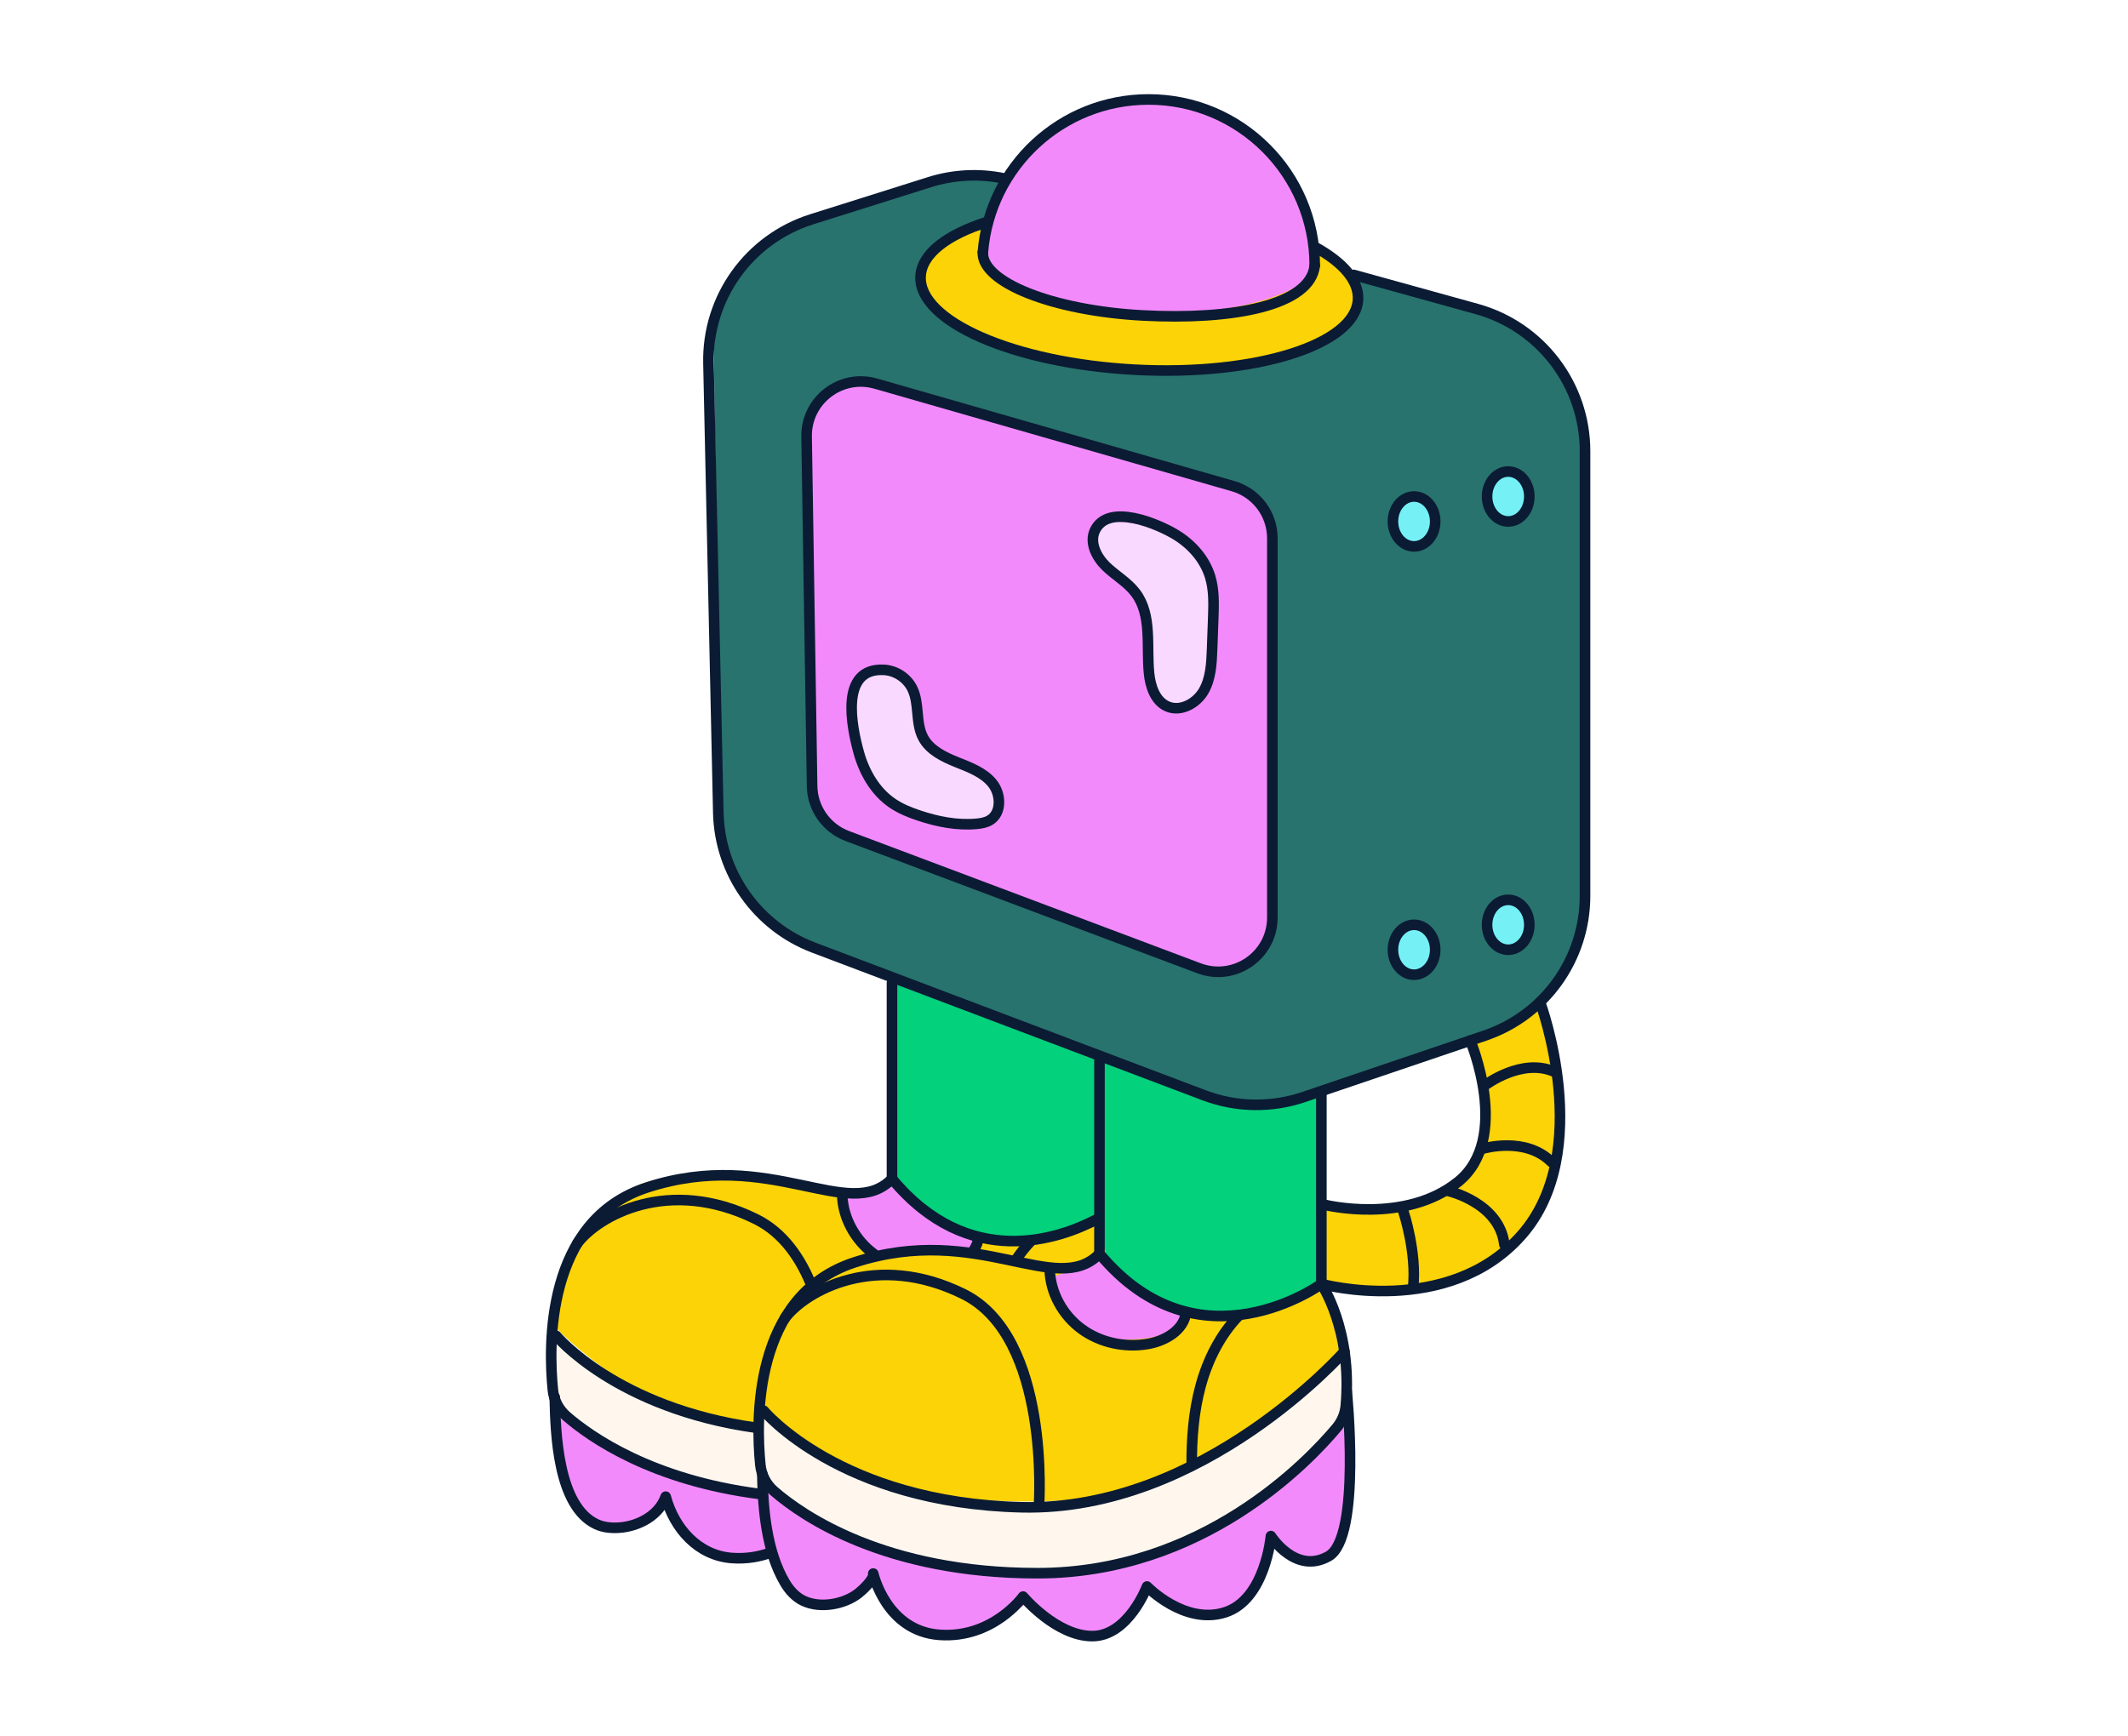
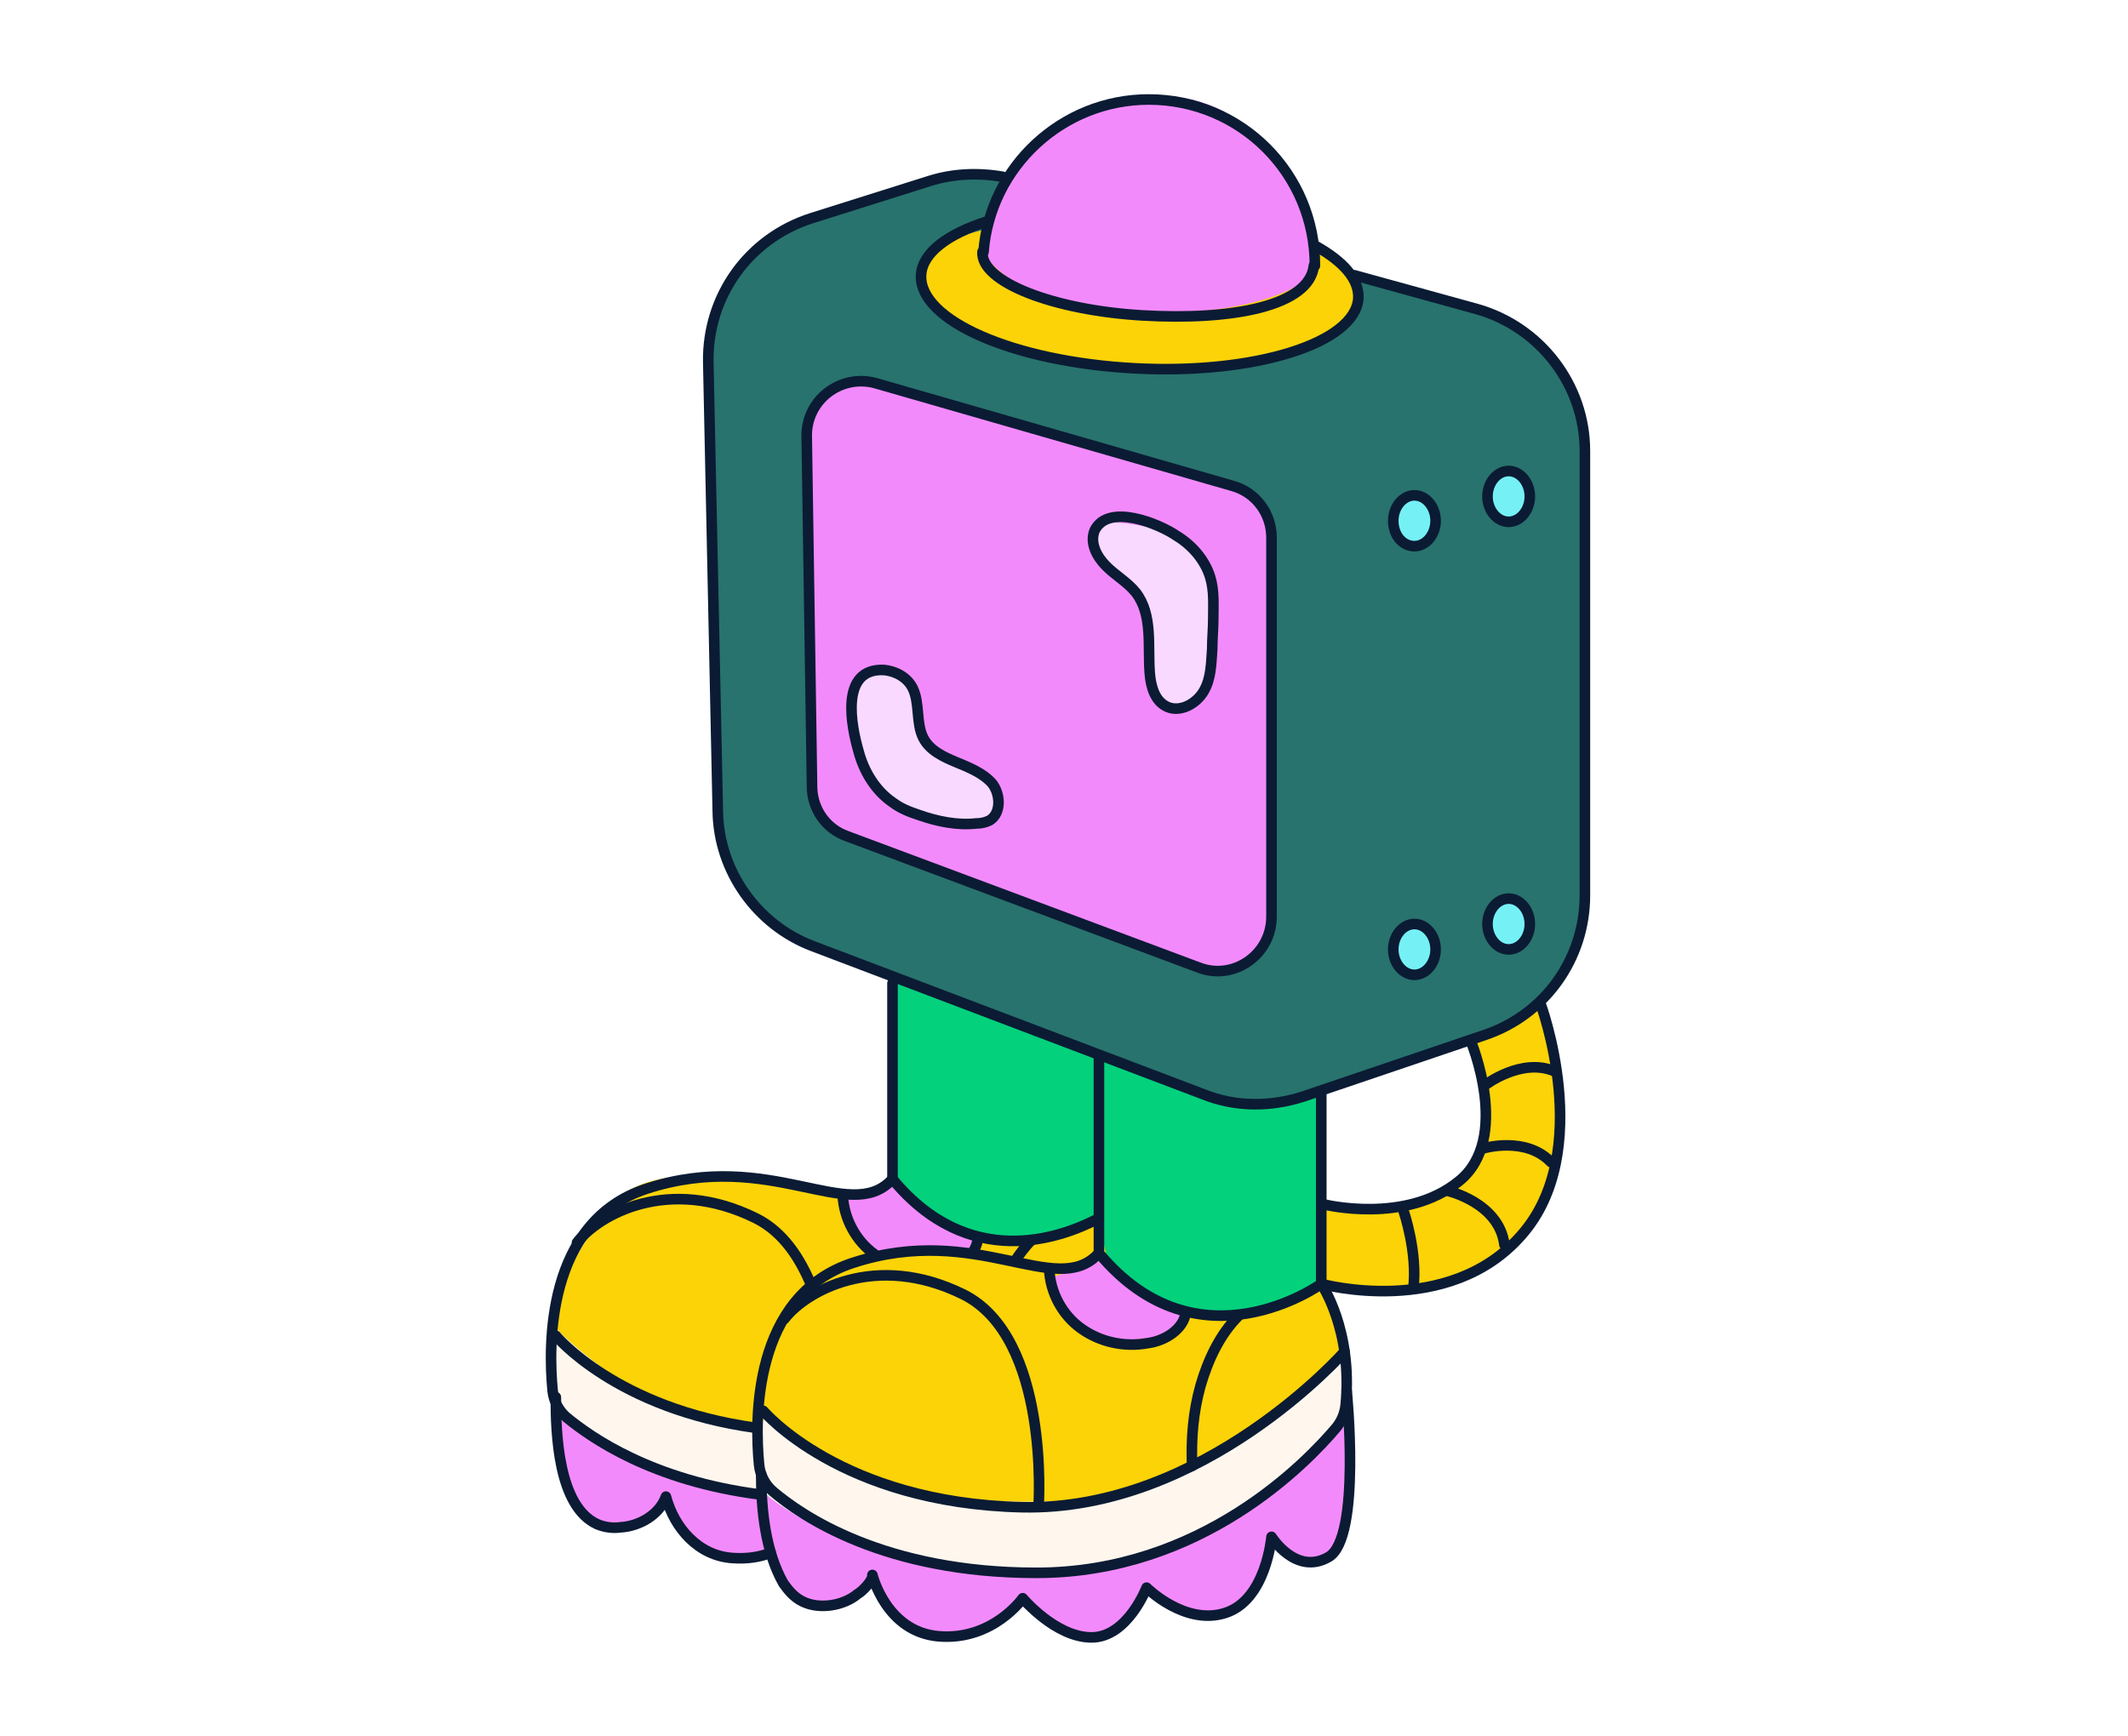
- <svg xmlns="http://www.w3.org/2000/svg" width="201" height="164" viewBox="0 0 201 164" fill="none">
-   <path d="M95.312 16.905L91.66 16.363L84.887 18.184L75.1 21.589C75.1 21.589 67.442 25.207 67.442 33.289C67.442 41.371 68.313 77.763 68.313 77.763C68.313 77.763 68.72 86.479 75.527 89.032C82.336 91.586 112.391 102.723 116.131 104.013C119.871 105.3 123.823 103.503 127.228 102.438C130.632 101.373 145.1 95.628 145.1 95.628C145.1 95.628 150.207 88.819 149.994 84.99C149.78 81.161 149.994 40.523 149.994 40.523C149.994 40.523 146.861 31.297 141.726 29.711C135.557 28.646 95.315 16.909 95.315 16.909L95.312 16.905Z" fill="#28736D" />
-   <path d="M98.055 21.161C98.055 21.161 88.267 20.948 87.203 25.628C86.138 30.308 96.99 35.629 112.733 34.778C128.476 33.926 129.095 28.689 128.476 27.33C127.856 25.972 124.009 23.288 124.009 23.288L98.052 21.161H98.055Z" fill="#FBD307" />
-   <path d="M92.951 24.139C92.951 24.139 96.356 29.884 109.334 29.671C122.313 29.457 124.694 25.311 124.439 25.204C124.184 25.094 122.099 9.461 109.972 9.248C97.844 9.034 92.951 19.673 92.951 24.142V24.139Z" fill="#F38AFB" />
-   <path d="M76.78 74.138C76.78 74.138 76.356 77.116 80.823 79.031C85.29 80.947 114.796 92 114.796 92C114.796 92 120.183 90.945 120.183 86.689V49.669C120.183 49.669 119.118 47.116 116.14 45.841C113.163 44.565 81.036 36.053 81.036 36.053C81.036 36.053 76.356 36.83 76.356 41.371C76.356 44.986 76.78 74.135 76.78 74.135V74.138Z" fill="#F38AFB" />
-   <path d="M108.693 63.713C108.693 63.713 108.693 66.691 111.033 66.691C113.373 66.691 114.812 64.404 114.652 62.861C114.492 61.316 114.438 55.628 114.438 55.628C114.438 55.628 114.014 50.734 109.545 49.883C105.078 49.032 103.586 49.032 103.376 50.307C103.162 51.582 104.227 53.498 105.292 54.136C106.356 54.774 109.334 58.392 108.696 63.71L108.693 63.713Z" fill="#F9D9FF" />
-   <path d="M94.65 75.413C94.65 75.413 93.852 72.877 92.096 72.436C90.344 71.993 87.203 70.095 87.203 70.095L86.321 64.86C86.321 64.86 83.798 62.224 82.095 63.289C80.393 64.353 80.179 67.118 80.179 67.118C80.179 67.118 80.811 74.209 83.798 75.627C86.781 77.044 89.329 77.543 89.329 77.543C89.329 77.543 93.905 78.961 94.329 75.983L94.65 75.413Z" fill="#F9D9FF" />
-   <path d="M133.372 51.372C134.547 51.372 135.499 50.372 135.499 49.139C135.499 47.905 134.547 46.905 133.372 46.905C132.198 46.905 131.246 47.905 131.246 49.139C131.246 50.372 132.198 51.372 133.372 51.372Z" fill="#75F1F6" />
-   <path d="M142.457 49.142C143.631 49.142 144.583 48.142 144.583 46.908C144.583 45.675 143.631 44.675 142.457 44.675C141.282 44.675 140.33 45.675 140.33 46.908C140.33 48.142 141.282 49.142 142.457 49.142Z" fill="#75F1F6" />
-   <path d="M133.372 91.838C134.547 91.838 135.499 90.838 135.499 89.605C135.499 88.371 134.547 87.372 133.372 87.372C132.198 87.372 131.246 88.371 131.246 89.605C131.246 90.838 132.198 91.838 133.372 91.838Z" fill="#75F1F6" />
-   <path d="M142.457 89.608C143.631 89.608 144.583 88.608 144.583 87.374C144.583 86.141 143.631 85.141 142.457 85.141C141.282 85.141 140.33 86.141 140.33 87.374C140.33 88.608 141.282 89.608 142.457 89.608Z" fill="#75F1F6" />
-   <path d="M84.225 92.434V112.219L93.161 120.091C93.161 120.091 110.82 126.473 116.779 125.409C122.737 124.344 124.863 121.153 124.863 121.153V103.067C124.863 103.067 121.886 104.769 118.267 104.342C114.649 103.918 84.225 92.428 84.225 92.428V92.434Z" fill="#03D17C" />
-   <path d="M139.117 98.179C139.117 98.179 143.271 108.462 136.152 112.912C130.407 115.038 125.077 113.711 125.077 113.711V121.81C125.077 121.81 137.912 123.127 142.381 117.806C148.165 112.912 148.61 104.013 145.496 95.115C145.496 95.115 140.823 98.179 139.12 98.179H139.117Z" fill="#FBD307" />
-   <path d="M103.747 115.093C103.747 115.093 98.482 117.647 94.333 117.009C90.184 116.372 84.228 112.223 84.228 112.223C84.228 112.223 79.014 113.02 76.621 112.383C74.227 111.745 62.011 109.209 58.271 113.341C54.531 117.472 52.686 121.479 52.366 125.308C52.366 125.308 61.142 134.722 71.514 134.404L72.789 133.927C72.789 133.927 79.649 142.065 96.406 142.225C113.16 142.385 124.97 130.098 126.566 127.864L125.077 121.162C125.077 121.162 118.448 124.991 115.236 124.513C112.024 124.033 106.781 121.642 106.781 121.642L104.547 118.928L103.75 115.099L103.747 115.093Z" fill="#FBD307" />
-   <path d="M71.514 134.401C71.514 134.401 58.164 133.283 52.366 125.305L52.526 132.859C52.526 132.859 63.802 140.944 72.101 141.368L75.506 142.433C75.506 142.433 85.931 148.815 95.291 148.815C104.651 148.815 123.375 142.646 127.417 134.348L126.566 127.858C126.566 127.858 114.652 140.517 102.949 141.581C91.248 142.646 78.377 140.73 72.789 133.923L71.514 134.401V134.401Z" fill="#FFF7ED" />
-   <path d="M52.526 132.859C52.526 132.859 52.686 143.815 56.835 144.135C60.984 144.455 63.058 142.062 63.058 142.062C63.058 142.062 65.771 146.529 68.482 146.849C71.196 147.169 72.791 147.009 72.791 147.009C72.791 147.009 73.91 151.318 76.62 151.476C79.334 151.636 82.205 149.402 82.205 149.402C82.205 149.402 85.557 154.51 88.908 154.667C92.259 154.827 96.726 151.636 96.726 151.636C96.726 151.636 101.279 155.052 103.673 154.735C106.066 154.417 108.213 150.04 108.213 150.04C108.213 150.04 111.573 153.009 115.233 152.434C118.893 151.858 120.18 145.574 120.18 145.574C120.18 145.574 122.573 147.647 124.489 147.329C126.405 147.009 128.144 143.612 127.254 133.823C127.254 133.823 115.598 148.059 99.582 148.581C83.567 149.103 73.886 142.249 72.035 140.46C71.365 142.51 56.034 137.542 52.523 132.862L52.526 132.859Z" fill="#F38AFB" />
-   <path d="M99.28 120.678C99.28 120.678 100.555 125.625 103.589 126.263C106.62 126.901 110.93 126.583 111.888 124.507C111.888 124.507 105.983 120.678 104.547 118.922L99.283 120.678H99.28Z" fill="#F38AFB" />
-   <path d="M79.812 112.7C79.812 112.7 79.934 116.487 81.675 117.967C81.924 118.178 81.874 117.899 82.523 118.442C84.899 118.308 91.779 118.282 91.779 118.282C91.779 118.282 93.775 117.122 91.779 116.526C88.588 116.229 84.122 111.419 84.122 111.419C84.122 111.419 81.728 113.014 79.812 112.694V112.7Z" fill="#F38AFB" />
-   <path d="M127.859 25.972L139.488 29.193C145.533 30.866 149.714 36.368 149.714 42.637V84.634C149.714 90.613 145.906 95.925 140.244 97.847L123.149 103.645C120.085 104.683 116.758 104.627 113.733 103.482L76.858 89.531C71.537 87.517 67.972 82.475 67.848 76.786L66.919 34.327C66.783 28.125 70.757 22.582 76.674 20.717L87.796 17.211C90.041 16.502 92.423 16.378 94.718 16.834" stroke="#0B1B34" stroke-width="1" stroke-linecap="round" stroke-linejoin="round" />
-   <path d="M93.298 20.948C89.484 22.149 87.069 23.959 86.954 26.094C86.725 30.365 95.789 34.321 107.199 34.929C118.608 35.537 128.043 32.569 128.271 28.298C128.366 26.512 126.839 24.783 124.196 23.33" stroke="#0B1B34" stroke-width="1" stroke-linecap="round" stroke-linejoin="round" />
-   <path d="M92.835 23.825C92.684 26.672 99.443 29.35 107.931 29.804C116.42 30.258 123.781 28.87 124.181 25.094" stroke="#0B1B34" stroke-width="1" stroke-linecap="round" stroke-linejoin="round" />
-   <path d="M124.184 25.094C124.184 16.425 117.155 9.396 108.486 9.396C100.244 9.396 93.484 15.749 92.838 23.825" stroke="#0B1B34" stroke-width="1" stroke-linecap="round" stroke-linejoin="round" />
-   <path d="M82.728 36.246L116.473 45.932C118.668 46.564 120.18 48.572 120.18 50.856V86.689C120.18 90.269 116.604 92.743 113.255 91.482L80.026 78.984C78.056 78.243 76.74 76.374 76.707 74.271L76.188 41.249C76.135 37.812 79.418 35.297 82.722 36.246H82.728Z" stroke="#0B1B34" stroke-width="1" stroke-linecap="round" stroke-linejoin="round" />
-   <path d="M124.81 103.209V121.31C124.81 121.31 113.24 129.748 103.85 118.451V99.941" stroke="#0B1B34" stroke-width="1" stroke-linecap="round" stroke-linejoin="round" />
-   <path d="M124.81 121.31C124.81 121.31 127.761 125.613 127.117 132.817C127.049 133.583 126.741 134.306 126.248 134.896C123.546 138.123 113.549 148.634 97.996 148.634C83.617 148.634 75.826 143.236 73.115 140.887C72.382 140.253 71.917 139.366 71.819 138.402C71.404 134.282 71.086 122.401 80.713 119.269C92.42 115.458 99.769 122.671 103.85 118.454" stroke="#0B1B34" stroke-width="1" stroke-linecap="round" stroke-linejoin="round" />
-   <path d="M126.987 127.686C126.987 127.686 113.649 142.812 96.501 142.406C79.352 141.997 72.139 133.286 72.139 133.286" stroke="#0B1B34" stroke-width="1" stroke-linecap="round" stroke-linejoin="round" />
-   <path d="M98.135 142.269C98.135 142.269 99.271 126.349 91.014 122.265C82.757 118.181 76.122 121.93 74.132 124.545" stroke="#0B1B34" stroke-width="1" stroke-linecap="round" stroke-linejoin="round" />
-   <path d="M117.03 124.273C115.26 126.103 114.085 128.452 113.412 130.908C112.739 133.363 112.549 135.926 112.564 138.473" stroke="#0B1B34" stroke-width="1" stroke-linecap="round" stroke-linejoin="round" />
-   <path d="M112.024 124.029C111.811 125.678 110.058 126.693 108.418 126.975C106.253 127.345 103.933 126.862 102.16 125.563C100.386 124.267 99.212 122.152 99.149 119.954" stroke="#0B1B34" stroke-width="1" stroke-linecap="round" stroke-linejoin="round" />
-   <path d="M84.252 111.374V92.865" stroke="#0B1B34" stroke-width="1" stroke-linecap="round" stroke-linejoin="round" />
-   <path d="M103.601 115.197C100.101 117.036 91.524 120.121 84.252 111.374" stroke="#0B1B34" stroke-width="1" stroke-linecap="round" stroke-linejoin="round" />
-   <path d="M71.801 141.154C61.581 139.858 55.777 135.771 53.517 133.811C52.784 133.176 52.318 132.29 52.221 131.326C51.805 127.206 51.488 115.325 61.115 112.193C72.821 108.382 80.171 115.595 84.252 111.377" stroke="#0B1B34" stroke-width="1" stroke-linecap="round" stroke-linejoin="round" />
-   <path d="M71.416 134.89C58.2 133.046 52.538 126.209 52.538 126.209" stroke="#0B1B34" stroke-width="1" stroke-linecap="round" stroke-linejoin="round" />
-   <path d="M76.724 121.636C75.656 118.896 73.993 116.464 71.412 115.185C63.155 111.101 56.521 114.85 54.531 117.466" stroke="#0B1B34" stroke-width="1" stroke-linecap="round" stroke-linejoin="round" />
-   <path d="M97.432 117.196C96.854 117.795 96.338 118.447 95.884 119.144" stroke="#0B1B34" stroke-width="1" stroke-linecap="round" stroke-linejoin="round" />
-   <path d="M82.559 118.486C80.785 117.19 79.611 115.076 79.548 112.878" stroke="#0B1B34" stroke-width="1" stroke-linecap="round" stroke-linejoin="round" />
-   <path d="M92.426 116.95C92.373 117.362 92.221 117.736 92.002 118.065" stroke="#0B1B34" stroke-width="1" stroke-linecap="round" stroke-linejoin="round" />
-   <path d="M127.2 131.379C127.2 131.379 128.618 145.262 125.489 147.033C122.36 148.803 120.044 145.129 120.044 145.129C120.044 145.129 119.519 151.14 115.69 152.342C111.858 153.543 108.34 149.892 108.34 149.892C108.34 149.892 106.576 154.578 103.171 154.578C99.766 154.578 96.634 150.844 96.634 150.844C96.634 150.844 93.802 154.812 88.754 154.462C83.706 154.112 82.487 148.694 82.481 148.667C82.603 149.201 81.437 150.254 81.108 150.512C79.764 151.582 77.495 151.989 75.912 151.253C75.152 150.9 74.565 150.251 74.141 149.53C72.403 146.579 72.068 142.634 72.003 139.274" stroke="#0B1B34" stroke-width="1" stroke-linecap="round" stroke-linejoin="round" />
-   <path d="M72.759 146.701C71.73 147.074 70.523 147.297 69.155 147.202C65.928 146.976 63.68 144.387 62.877 141.404C62.263 143.147 60.373 144.186 58.529 144.328C57.784 144.387 57.013 144.322 56.337 144.008C52.686 142.308 52.469 135.436 52.401 132.014" stroke="#0B1B34" stroke-width="1" stroke-linecap="round" stroke-linejoin="round" />
-   <path d="M145.497 94.769C145.497 94.769 150.669 108.788 143.726 116.68C136.783 124.572 124.807 121.307 124.807 121.307" stroke="#0B1B34" stroke-width="1" stroke-linecap="round" stroke-linejoin="round" />
-   <path d="M138.874 98.309C138.874 98.309 142.777 107.563 137.741 111.644C132.705 115.728 125.083 113.821 125.083 113.821" stroke="#0B1B34" stroke-width="1" stroke-linecap="round" stroke-linejoin="round" />
-   <path d="M136.742 112.507C136.742 112.507 141.641 113.596 142.095 117.588" stroke="#0B1B34" stroke-width="1" stroke-linecap="round" stroke-linejoin="round" />
-   <path d="M140.099 108.515C140.099 108.515 144.091 107.335 146.541 109.784" stroke="#0B1B34" stroke-width="1" stroke-linecap="round" stroke-linejoin="round" />
-   <path d="M140.28 102.527C140.28 102.527 143.729 99.896 146.814 101.258" stroke="#0B1B34" stroke-width="1" stroke-linecap="round" stroke-linejoin="round" />
-   <path d="M132.569 114.503C132.569 114.503 133.838 118.314 133.476 121.672" stroke="#0B1B34" stroke-width="1" stroke-linecap="round" stroke-linejoin="round" />
-   <path d="M111.149 50.574C112.603 51.479 113.807 52.852 114.305 54.492C114.688 55.75 114.643 57.093 114.596 58.407C114.56 59.377 114.524 60.35 114.489 61.32C114.438 62.678 114.373 64.099 113.694 65.279C113.015 66.46 111.514 67.284 110.268 66.744C109.109 66.243 108.652 64.843 108.53 63.586C108.281 60.999 108.827 58.105 107.27 56.026C106.514 55.017 105.372 54.383 104.467 53.508C103.563 52.633 102.883 51.271 103.414 50.129C104.663 47.454 109.456 49.518 111.152 50.574H111.149Z" stroke="#0B1B34" stroke-width="1" stroke-linecap="round" stroke-linejoin="round" />
-   <path d="M83.504 63.289C84.608 63.351 85.658 64.036 86.156 65.027C86.88 66.465 86.441 68.286 87.2 69.707C87.826 70.873 89.113 71.501 90.344 71.997C91.572 72.489 92.888 72.967 93.725 73.99C94.564 75.016 94.635 76.796 93.508 77.487C93.126 77.721 92.669 77.798 92.221 77.837C90.385 78 88.534 77.629 86.785 77.045C85.916 76.754 85.056 76.407 84.296 75.891C82.671 74.785 81.63 72.972 81.108 71.077C80.426 68.607 79.296 63.055 83.504 63.289V63.289Z" stroke="#0B1B34" stroke-width="1" stroke-linecap="round" stroke-linejoin="round" />
-   <path d="M142.457 89.732C143.559 89.732 144.453 88.676 144.453 87.374C144.453 86.072 143.559 85.016 142.457 85.016C141.354 85.016 140.461 86.072 140.461 87.374C140.461 88.676 141.354 89.732 142.457 89.732Z" stroke="#0B1B34" stroke-width="1" stroke-linecap="round" stroke-linejoin="round" />
-   <path d="M133.565 92.09C134.668 92.09 135.562 91.034 135.562 89.732C135.562 88.43 134.668 87.374 133.565 87.374C132.463 87.374 131.569 88.43 131.569 89.732C131.569 91.034 132.463 92.09 133.565 92.09Z" stroke="#0B1B34" stroke-width="1" stroke-linecap="round" stroke-linejoin="round" />
-   <path d="M142.457 49.266C143.559 49.266 144.453 48.211 144.453 46.908C144.453 45.606 143.559 44.55 142.457 44.55C141.354 44.55 140.461 45.606 140.461 46.908C140.461 48.211 141.354 49.266 142.457 49.266Z" stroke="#0B1B34" stroke-width="1" stroke-linecap="round" stroke-linejoin="round" />
-   <path d="M133.565 51.624C134.668 51.624 135.562 50.568 135.562 49.266C135.562 47.964 134.668 46.908 133.565 46.908C132.463 46.908 131.569 47.964 131.569 49.266C131.569 50.568 132.463 51.624 133.565 51.624Z" stroke="#0B1B34" stroke-width="1" stroke-linecap="round" stroke-linejoin="round" />
+ <svg xmlns="http://www.w3.org/2000/svg" version="1.1" id="Layer_1" x="0px" y="0px" viewBox="0 0 201 164" style="enable-background:new 0 0 201 164;" xml:space="preserve">
+   <style type="text/css">
+ 	.st0{fill:#28736D;}
+ 	.st1{fill:#FBD307;}
+ 	.st2{fill:#F38AFB;}
+ 	.st3{fill:#F9D9FF;}
+ 	.st4{fill:#75F1F6;}
+ 	.st5{fill:#03D17C;}
+ 	.st6{fill:#FFF7ED;}
+ 	.st7{fill:none;stroke:#0B1B34;stroke-width:1;stroke-linecap:round;stroke-linejoin:round;}
+ </style>
+   <path class="st0" d="M95.3,16.9l-3.7-0.5l-6.8,1.8l-9.8,3.4c0,0-7.7,3.6-7.7,11.7c0,8.1,0.9,44.5,0.9,44.5s0.4,8.7,7.2,11.3  c6.8,2.6,36.9,13.7,40.6,15c3.7,1.3,7.7-0.5,11.1-1.6c3.4-1.1,17.9-6.8,17.9-6.8s5.1-6.8,4.9-10.6c-0.2-3.8,0-44.5,0-44.5  s-3.1-9.2-8.3-10.8C135.6,28.6,95.3,16.9,95.3,16.9L95.3,16.9z" />
+   <path class="st1" d="M98.1,21.2c0,0-9.8-0.2-10.9,4.5c-1.1,4.7,9.8,10,25.5,9.1c15.7-0.9,16.4-6.1,15.7-7.4c-0.6-1.4-4.5-4-4.5-4  L98.1,21.2L98.1,21.2z" />
+   <path class="st2" d="M93,24.1c0,0,3.4,5.7,16.4,5.5c13-0.2,15.4-4.4,15.1-4.5c-0.3-0.1-2.3-15.7-14.5-16C97.8,9,93,19.7,93,24.1  L93,24.1z" />
+   <path class="st2" d="M76.8,74.1c0,0-0.4,3,4,4.9s34,13,34,13s5.4-1.1,5.4-5.3v-37c0,0-1.1-2.6-4-3.8c-3-1.3-35.1-9.8-35.1-9.8  s-4.7,0.8-4.7,5.3C76.4,45,76.8,74.1,76.8,74.1L76.8,74.1z" />
+   <path class="st3" d="M108.7,63.7c0,0,0,3,2.3,3c2.3,0,3.8-2.3,3.6-3.8c-0.2-1.5-0.2-7.2-0.2-7.2s-0.4-4.9-4.9-5.7  c-4.5-0.9-6-0.9-6.2,0.4c-0.2,1.3,0.9,3.2,1.9,3.8C106.4,54.8,109.3,58.4,108.7,63.7L108.7,63.7z" />
+   <path class="st3" d="M94.6,75.4c0,0-0.8-2.5-2.6-3c-1.8-0.4-4.9-2.3-4.9-2.3l-0.9-5.2c0,0-2.5-2.6-4.2-1.6c-1.7,1.1-1.9,3.8-1.9,3.8  s0.6,7.1,3.6,8.5c3,1.4,5.5,1.9,5.5,1.9s4.6,1.4,5-1.6L94.6,75.4z" />
+   <path class="st4" d="M133.4,51.4c1.2,0,2.1-1,2.1-2.2c0-1.2-1-2.2-2.1-2.2c-1.2,0-2.1,1-2.1,2.2C131.2,50.4,132.2,51.4,133.4,51.4z" />
+   <path class="st4" d="M142.5,49.1c1.2,0,2.1-1,2.1-2.2c0-1.2-1-2.2-2.1-2.2c-1.2,0-2.1,1-2.1,2.2C140.3,48.1,141.3,49.1,142.5,49.1z" />
+   <path class="st4" d="M133.4,91.8c1.2,0,2.1-1,2.1-2.2c0-1.2-1-2.2-2.1-2.2c-1.2,0-2.1,1-2.1,2.2C131.2,90.8,132.2,91.8,133.4,91.8z" />
+   <path class="st4" d="M142.5,89.6c1.2,0,2.1-1,2.1-2.2c0-1.2-1-2.2-2.1-2.2c-1.2,0-2.1,1-2.1,2.2C140.3,88.6,141.3,89.6,142.5,89.6z" />
+   <path class="st5" d="M84.2,92.4v19.8l8.9,7.9c0,0,17.7,6.4,23.6,5.3c6-1.1,8.1-4.3,8.1-4.3v-18.1c0,0-3,1.7-6.6,1.3  C114.6,103.9,84.2,92.4,84.2,92.4L84.2,92.4z" />
+   <path class="st1" d="M139.1,98.2c0,0,4.2,10.3-3,14.7c-5.7,2.1-11.1,0.8-11.1,0.8v8.1c0,0,12.8,1.3,17.3-4  c5.8-4.9,6.2-13.8,3.1-22.7C145.5,95.1,140.8,98.2,139.1,98.2L139.1,98.2z" />
+   <path class="st1" d="M103.7,115.1c0,0-5.3,2.6-9.4,1.9c-4.1-0.6-10.1-4.8-10.1-4.8s-5.2,0.8-7.6,0.2c-2.4-0.6-14.6-3.2-18.3,1  c-3.7,4.1-5.6,8.1-5.9,12c0,0,8.8,9.4,19.1,9.1l1.3-0.5c0,0,6.9,8.1,23.6,8.3c16.8,0.2,28.6-12.1,30.2-14.4l-1.5-6.7  c0,0-6.6,3.8-9.8,3.4c-3.2-0.5-8.5-2.9-8.5-2.9l-2.2-2.7L103.7,115.1L103.7,115.1z" />
+   <path class="st6" d="M71.5,134.4c0,0-13.3-1.1-19.1-9.1l0.2,7.6c0,0,11.3,8.1,19.6,8.5l3.4,1.1c0,0,10.4,6.4,19.8,6.4  c9.4,0,28.1-6.2,32.1-14.5l-0.9-6.5c0,0-11.9,12.7-23.6,13.7c-11.7,1.1-24.6-0.9-30.2-7.7L71.5,134.4z" />
+   <path class="st2" d="M52.5,132.9c0,0,0.2,11,4.3,11.3c4.1,0.3,6.2-2.1,6.2-2.1s2.7,4.5,5.4,4.8c2.7,0.3,4.3,0.2,4.3,0.2  s1.1,4.3,3.8,4.5c2.7,0.2,5.6-2.1,5.6-2.1s3.4,5.1,6.7,5.3c3.4,0.2,7.8-3,7.8-3s4.6,3.4,6.9,3.1c2.4-0.3,4.5-4.7,4.5-4.7  s3.4,3,7,2.4c3.7-0.6,4.9-6.9,4.9-6.9s2.4,2.1,4.3,1.8c1.9-0.3,3.7-3.7,2.8-13.5c0,0-11.7,14.2-27.7,14.8c-16,0.5-25.7-6.3-27.5-8.1  C71.4,142.5,56,137.5,52.5,132.9L52.5,132.9z" />
+   <path class="st2" d="M99.3,120.7c0,0,1.3,4.9,4.3,5.6c3,0.6,7.3,0.3,8.3-1.8c0,0-5.9-3.8-7.3-5.6L99.3,120.7L99.3,120.7z" />
+   <path class="st2" d="M79.8,112.7c0,0,0.1,3.8,1.9,5.3c0.2,0.2,0.2-0.1,0.8,0.5c2.4-0.1,9.3-0.2,9.3-0.2s2-1.2,0-1.8  c-3.2-0.3-7.7-5.1-7.7-5.1S81.7,113,79.8,112.7L79.8,112.7z" />
+   <path class="st7" d="M127.9,26l11.6,3.2c6,1.7,10.2,7.2,10.2,13.4v42c0,6-3.8,11.3-9.5,13.2l-17.1,5.8c-3.1,1-6.4,1-9.4-0.2  l-36.9-14c-5.3-2-8.9-7.1-9-12.7l-0.9-42.5c-0.1-6.2,3.8-11.7,9.8-13.6l11.1-3.5c2.2-0.7,4.6-0.8,6.9-0.4" />
+   <path class="st7" d="M93.3,20.9c-3.8,1.2-6.2,3-6.3,5.1c-0.2,4.3,8.8,8.2,20.2,8.8c11.4,0.6,20.8-2.4,21.1-6.6  c0.1-1.8-1.4-3.5-4.1-5" />
+   <path class="st7" d="M92.8,23.8c-0.2,2.8,6.6,5.5,15.1,6c8.5,0.5,15.8-0.9,16.2-4.7" />
+   <path class="st7" d="M124.2,25.1c0-8.7-7-15.7-15.7-15.7c-8.2,0-15,6.4-15.6,14.4" />
+   <path class="st7" d="M82.7,36.2l33.7,9.7c2.2,0.6,3.7,2.6,3.7,4.9v35.8c0,3.6-3.6,6.1-6.9,4.8L80,79c-2-0.7-3.3-2.6-3.3-4.7l-0.5-33  C76.1,37.8,79.4,35.3,82.7,36.2L82.7,36.2z" />
+   <path class="st7" d="M124.8,103.2v18.1c0,0-11.6,8.4-21-2.9V99.9" />
+   <path class="st7" d="M124.8,121.3c0,0,3,4.3,2.3,11.5c-0.1,0.8-0.4,1.5-0.9,2.1c-2.7,3.2-12.7,13.7-28.3,13.7  c-14.4,0-22.2-5.4-24.9-7.7c-0.7-0.6-1.2-1.5-1.3-2.5c-0.4-4.1-0.7-16,8.9-19.1c11.7-3.8,19.1,3.4,23.1-0.8" />
+   <path class="st7" d="M127,127.7c0,0-13.3,15.1-30.5,14.7c-17.1-0.4-24.4-9.1-24.4-9.1" />
+   <path class="st7" d="M98.1,142.3c0,0,1.1-15.9-7.1-20c-8.3-4.1-14.9-0.3-16.9,2.3" />
+   <path class="st7" d="M117,124.3c-1.8,1.8-2.9,4.2-3.6,6.6c-0.7,2.5-0.9,5-0.8,7.6" />
+   <path class="st7" d="M112,124c-0.2,1.6-2,2.7-3.6,2.9c-2.2,0.4-4.5-0.1-6.3-1.4c-1.8-1.3-2.9-3.4-3-5.6" />
+   <path class="st7" d="M84.3,111.4V92.9" />
+   <path class="st7" d="M103.6,115.2c-3.5,1.8-12.1,4.9-19.3-3.8" />
+   <path class="st7" d="M71.8,141.2c-10.2-1.3-16-5.4-18.3-7.3c-0.7-0.6-1.2-1.5-1.3-2.5c-0.4-4.1-0.7-16,8.9-19.1  c11.7-3.8,19.1,3.4,23.1-0.8" />
+   <path class="st7" d="M71.4,134.9c-13.2-1.8-18.9-8.7-18.9-8.7" />
+   <path class="st7" d="M76.7,121.6c-1.1-2.7-2.7-5.2-5.3-6.5c-8.3-4.1-14.9-0.3-16.9,2.3" />
+   <path class="st7" d="M97.4,117.2c-0.6,0.6-1.1,1.3-1.5,1.9" />
+   <path class="st7" d="M82.6,118.5c-1.8-1.3-2.9-3.4-3-5.6" />
+   <path class="st7" d="M92.4,117c-0.1,0.4-0.2,0.8-0.4,1.1" />
+   <path class="st7" d="M127.2,131.4c0,0,1.4,13.9-1.7,15.7c-3.1,1.8-5.4-1.9-5.4-1.9s-0.5,6-4.4,7.2c-3.8,1.2-7.4-2.4-7.4-2.4  s-1.8,4.7-5.2,4.7c-3.4,0-6.5-3.7-6.5-3.7s-2.8,4-7.9,3.6c-5-0.4-6.3-5.8-6.3-5.8c0.1,0.5-1,1.6-1.4,1.8c-1.3,1.1-3.6,1.5-5.2,0.7  c-0.8-0.4-1.3-1-1.8-1.7c-1.7-3-2.1-6.9-2.1-10.3" />
+   <path class="st7" d="M72.8,146.7c-1,0.4-2.2,0.6-3.6,0.5c-3.2-0.2-5.5-2.8-6.3-5.8c-0.6,1.7-2.5,2.8-4.3,2.9c-0.7,0.1-1.5,0-2.2-0.3  c-3.7-1.7-3.9-8.6-3.9-12" />
+   <path class="st7" d="M145.5,94.8c0,0,5.2,14-1.8,21.9c-6.9,7.9-18.9,4.6-18.9,4.6" />
+   <path class="st7" d="M138.9,98.3c0,0,3.9,9.3-1.1,13.3c-5,4.1-12.7,2.2-12.7,2.2" />
+   <path class="st7" d="M136.7,112.5c0,0,4.9,1.1,5.4,5.1" />
+   <path class="st7" d="M140.1,108.5c0,0,4-1.2,6.4,1.3" />
+   <path class="st7" d="M140.3,102.5c0,0,3.4-2.6,6.5-1.3" />
+   <path class="st7" d="M132.6,114.5c0,0,1.3,3.8,0.9,7.2" />
+   <path class="st7" d="M111.1,50.6c1.5,0.9,2.7,2.3,3.2,3.9c0.4,1.3,0.3,2.6,0.3,3.9c0,1-0.1,1.9-0.1,2.9c-0.1,1.4-0.1,2.8-0.8,4  c-0.7,1.2-2.2,2-3.4,1.5c-1.2-0.5-1.6-1.9-1.7-3.2c-0.2-2.6,0.3-5.5-1.3-7.6c-0.8-1-1.9-1.6-2.8-2.5c-0.9-0.9-1.6-2.2-1.1-3.4  C104.7,47.5,109.5,49.5,111.1,50.6L111.1,50.6z" />
+   <path class="st7" d="M83.5,63.3c1.1,0.1,2.2,0.7,2.7,1.7c0.7,1.4,0.3,3.3,1,4.7c0.6,1.2,1.9,1.8,3.1,2.3c1.2,0.5,2.5,1,3.4,2  c0.8,1,0.9,2.8-0.2,3.5c-0.4,0.2-0.8,0.3-1.3,0.3c-1.8,0.2-3.7-0.2-5.4-0.8c-0.9-0.3-1.7-0.6-2.5-1.2c-1.6-1.1-2.7-2.9-3.2-4.8  C80.4,68.6,79.3,63.1,83.5,63.3L83.5,63.3z" />
+   <path class="st7" d="M142.5,89.7c1.1,0,2-1.1,2-2.4s-0.9-2.4-2-2.4c-1.1,0-2,1.1-2,2.4S141.4,89.7,142.5,89.7z" />
+   <path class="st7" d="M133.6,92.1c1.1,0,2-1.1,2-2.4s-0.9-2.4-2-2.4c-1.1,0-2,1.1-2,2.4S132.5,92.1,133.6,92.1z" />
+   <path class="st7" d="M142.5,49.3c1.1,0,2-1.1,2-2.4s-0.9-2.4-2-2.4c-1.1,0-2,1.1-2,2.4S141.4,49.3,142.5,49.3z" />
+   <path class="st7" d="M133.6,51.6c1.1,0,2-1.1,2-2.4c0-1.3-0.9-2.4-2-2.4c-1.1,0-2,1.1-2,2.4C131.6,50.6,132.5,51.6,133.6,51.6z" />
</svg>
